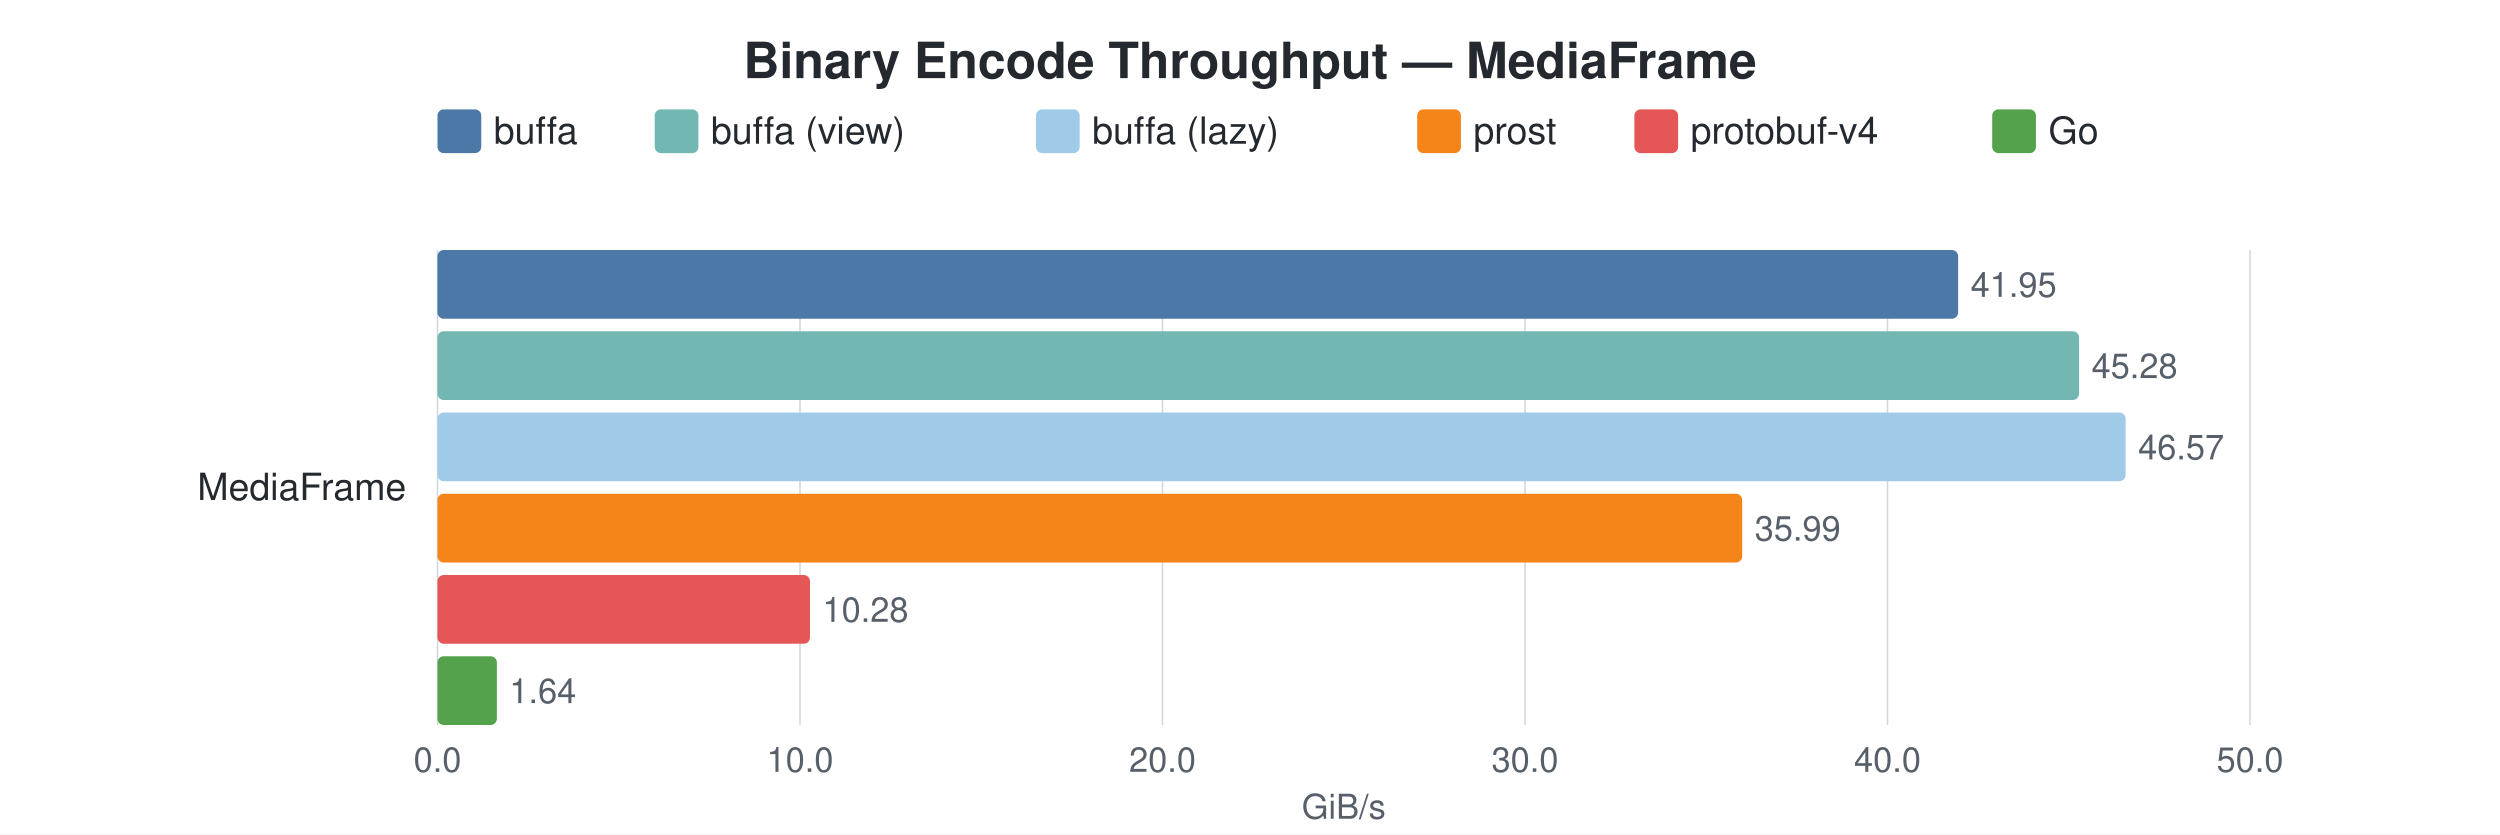
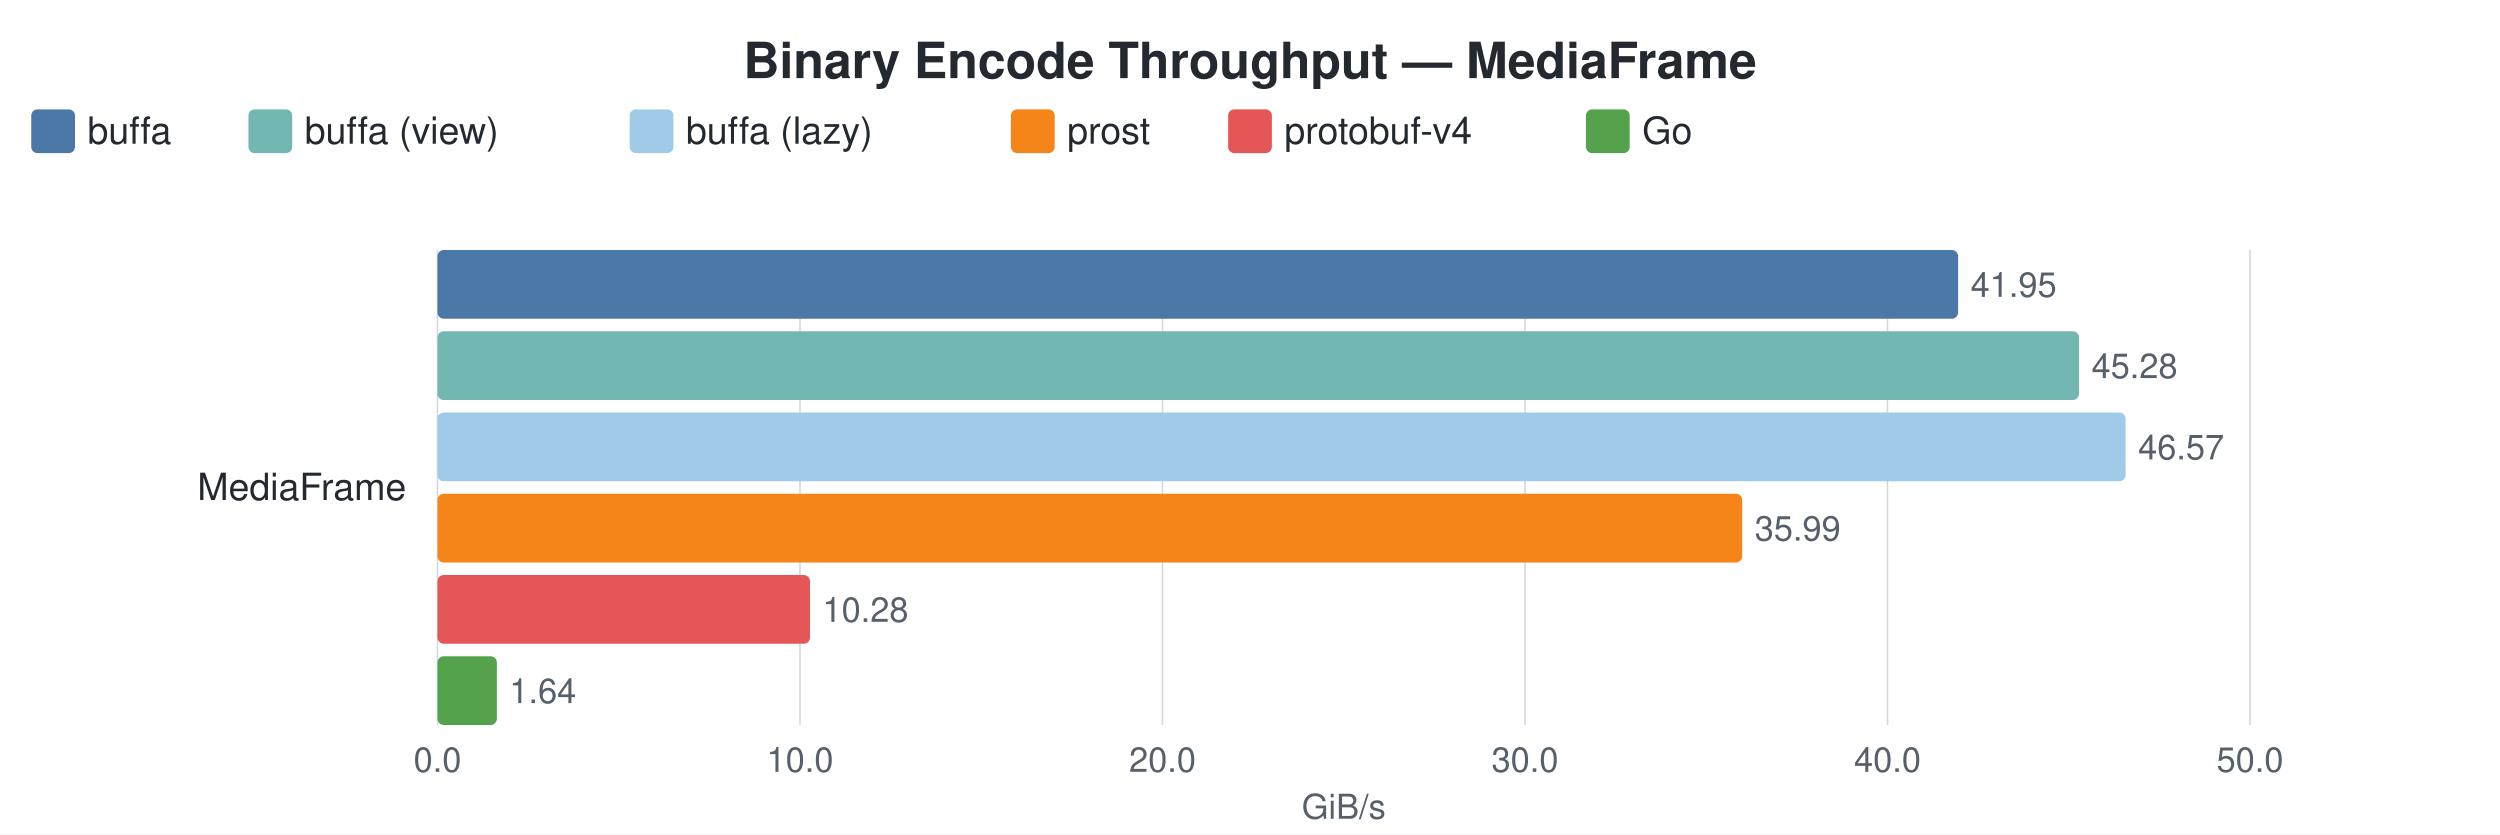
<svg xmlns="http://www.w3.org/2000/svg" width="800" height="267" viewBox="0 0 800 267">
  <style>
    text { font-family: -apple-system, BlinkMacSystemFont, "Segoe UI", Helvetica, Arial, sans-serif; }
    .title { font-size: 16px; font-weight: 600; fill: #24292f; }
    .label { font-size: 12px; fill: #24292f; }
    .value { font-size: 11px; fill: #57606a; }
    .axis-label { font-size: 11px; fill: #57606a; }
    .legend-text { font-size: 12px; fill: #24292f; }
    .grid { stroke: #d0d7de; stroke-width: 0.5; }
  </style>
  <rect width="100%" height="100%" fill="white" />
  <text x="400.0" y="25" text-anchor="middle" class="title">Binary Encode Throughput — MediaFrame</text>
-   <rect x="140" y="35" width="14" height="14" rx="2" fill="#4C78A8" />
-   <text x="158" y="46" class="legend-text">buffa</text>
-   <rect x="209.5" y="35" width="14" height="14" rx="2" fill="#72B7B2" />
-   <text x="227.5" y="46" class="legend-text">buffa (view)</text>
-   <rect x="331.5" y="35" width="14" height="14" rx="2" fill="#A0CBE8" />
-   <text x="349.5" y="46" class="legend-text">buffa (lazy)</text>
-   <rect x="453.5" y="35" width="14" height="14" rx="2" fill="#F58518" />
-   <text x="471.5" y="46" class="legend-text">prost</text>
-   <rect x="523.0" y="35" width="14" height="14" rx="2" fill="#E45756" />
-   <text x="541.0" y="46" class="legend-text">protobuf-v4</text>
-   <rect x="637.5" y="35" width="14" height="14" rx="2" fill="#54A24B" />
-   <text x="655.5" y="46" class="legend-text">Go</text>
+   <rect x="10" y="35" width="14" height="14" rx="2" fill="#4C78A8" />
+   <text x="28" y="46" class="legend-text">buffa</text>
+   <rect x="79.5" y="35" width="14" height="14" rx="2" fill="#72B7B2" />
+   <text x="97.5" y="46" class="legend-text">buffa (view)</text>
+   <rect x="201.5" y="35" width="14" height="14" rx="2" fill="#A0CBE8" />
+   <text x="219.5" y="46" class="legend-text">buffa (lazy)</text>
+   <rect x="323.5" y="35" width="14" height="14" rx="2" fill="#F58518" />
+   <text x="341.5" y="46" class="legend-text">prost</text>
+   <rect x="393" y="35" width="14" height="14" rx="2" fill="#E45756" />
+   <text x="411" y="46" class="legend-text">protobuf-v4</text>
+   <rect x="507.5" y="35" width="14" height="14" rx="2" fill="#54A24B" />
+   <text x="525.5" y="46" class="legend-text">Go</text>
  <line x1="140.0" y1="80" x2="140.0" y2="232" class="grid" />
  <text x="140.0" y="247" text-anchor="middle" class="axis-label">0.0</text>
  <line x1="256.0" y1="80" x2="256.0" y2="232" class="grid" />
  <text x="256.0" y="247" text-anchor="middle" class="axis-label">10.0</text>
  <line x1="372.0" y1="80" x2="372.0" y2="232" class="grid" />
  <text x="372.0" y="247" text-anchor="middle" class="axis-label">20.0</text>
  <line x1="488.0" y1="80" x2="488.0" y2="232" class="grid" />
  <text x="488.0" y="247" text-anchor="middle" class="axis-label">30.0</text>
  <line x1="604.0" y1="80" x2="604.0" y2="232" class="grid" />
  <text x="604.0" y="247" text-anchor="middle" class="axis-label">40.0</text>
  <line x1="720.0" y1="80" x2="720.0" y2="232" class="grid" />
  <text x="720.0" y="247" text-anchor="middle" class="axis-label">50.0</text>
  <text x="430.0" y="262" text-anchor="middle" class="axis-label">GiB/s</text>
  <text x="130" y="160.0" text-anchor="end" class="label">MediaFrame</text>
  <rect x="140" y="80.0" width="486.6" height="22" rx="2" fill="#4C78A8" />
  <text x="630.6" y="95.0" class="value">41.95</text>
  <rect x="140" y="106.0" width="525.3" height="22" rx="2" fill="#72B7B2" />
  <text x="669.3" y="121.0" class="value">45.28</text>
  <rect x="140" y="132.0" width="540.2" height="22" rx="2" fill="#A0CBE8" />
  <text x="684.2" y="147.0" class="value">46.57</text>
  <rect x="140" y="158.0" width="417.5" height="22" rx="2" fill="#F58518" />
  <text x="561.5" y="173.0" class="value">35.99</text>
  <rect x="140" y="184.0" width="119.2" height="22" rx="2" fill="#E45756" />
  <text x="263.2" y="199.0" class="value">10.28</text>
  <rect x="140" y="210.0" width="19.0" height="22" rx="2" fill="#54A24B" />
  <text x="163.0" y="225.0" class="value">1.64</text>
</svg>
